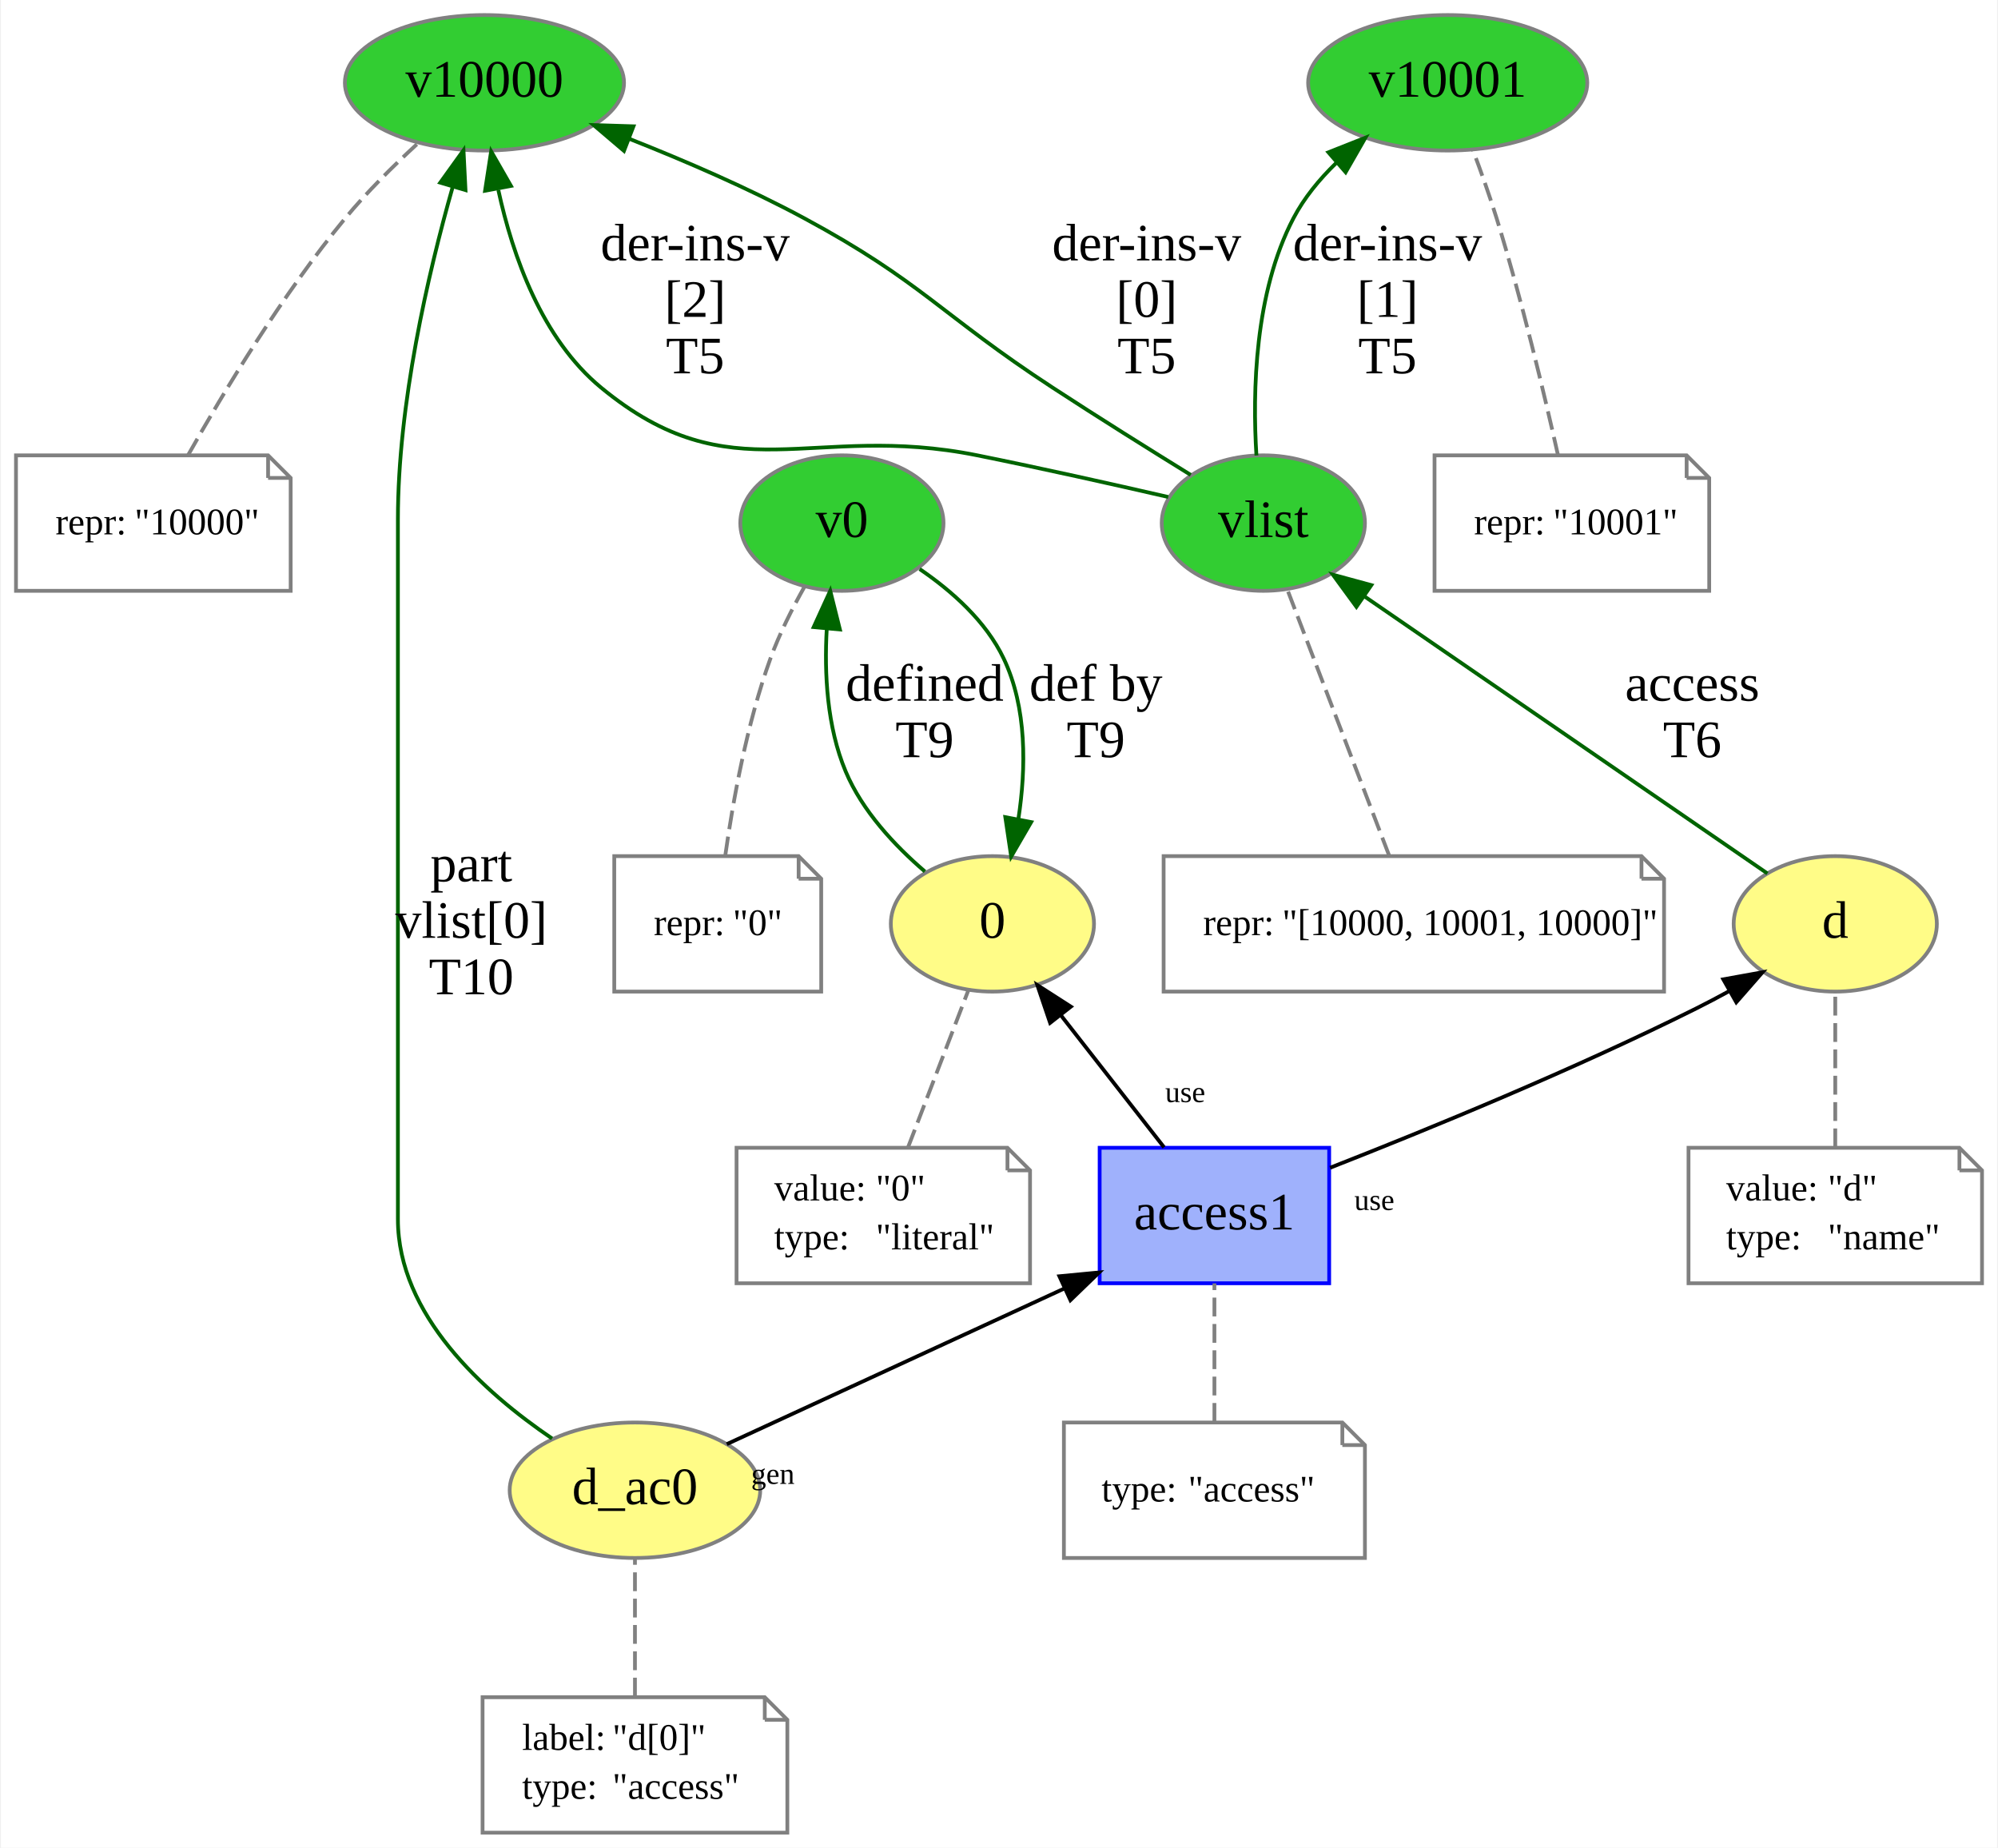
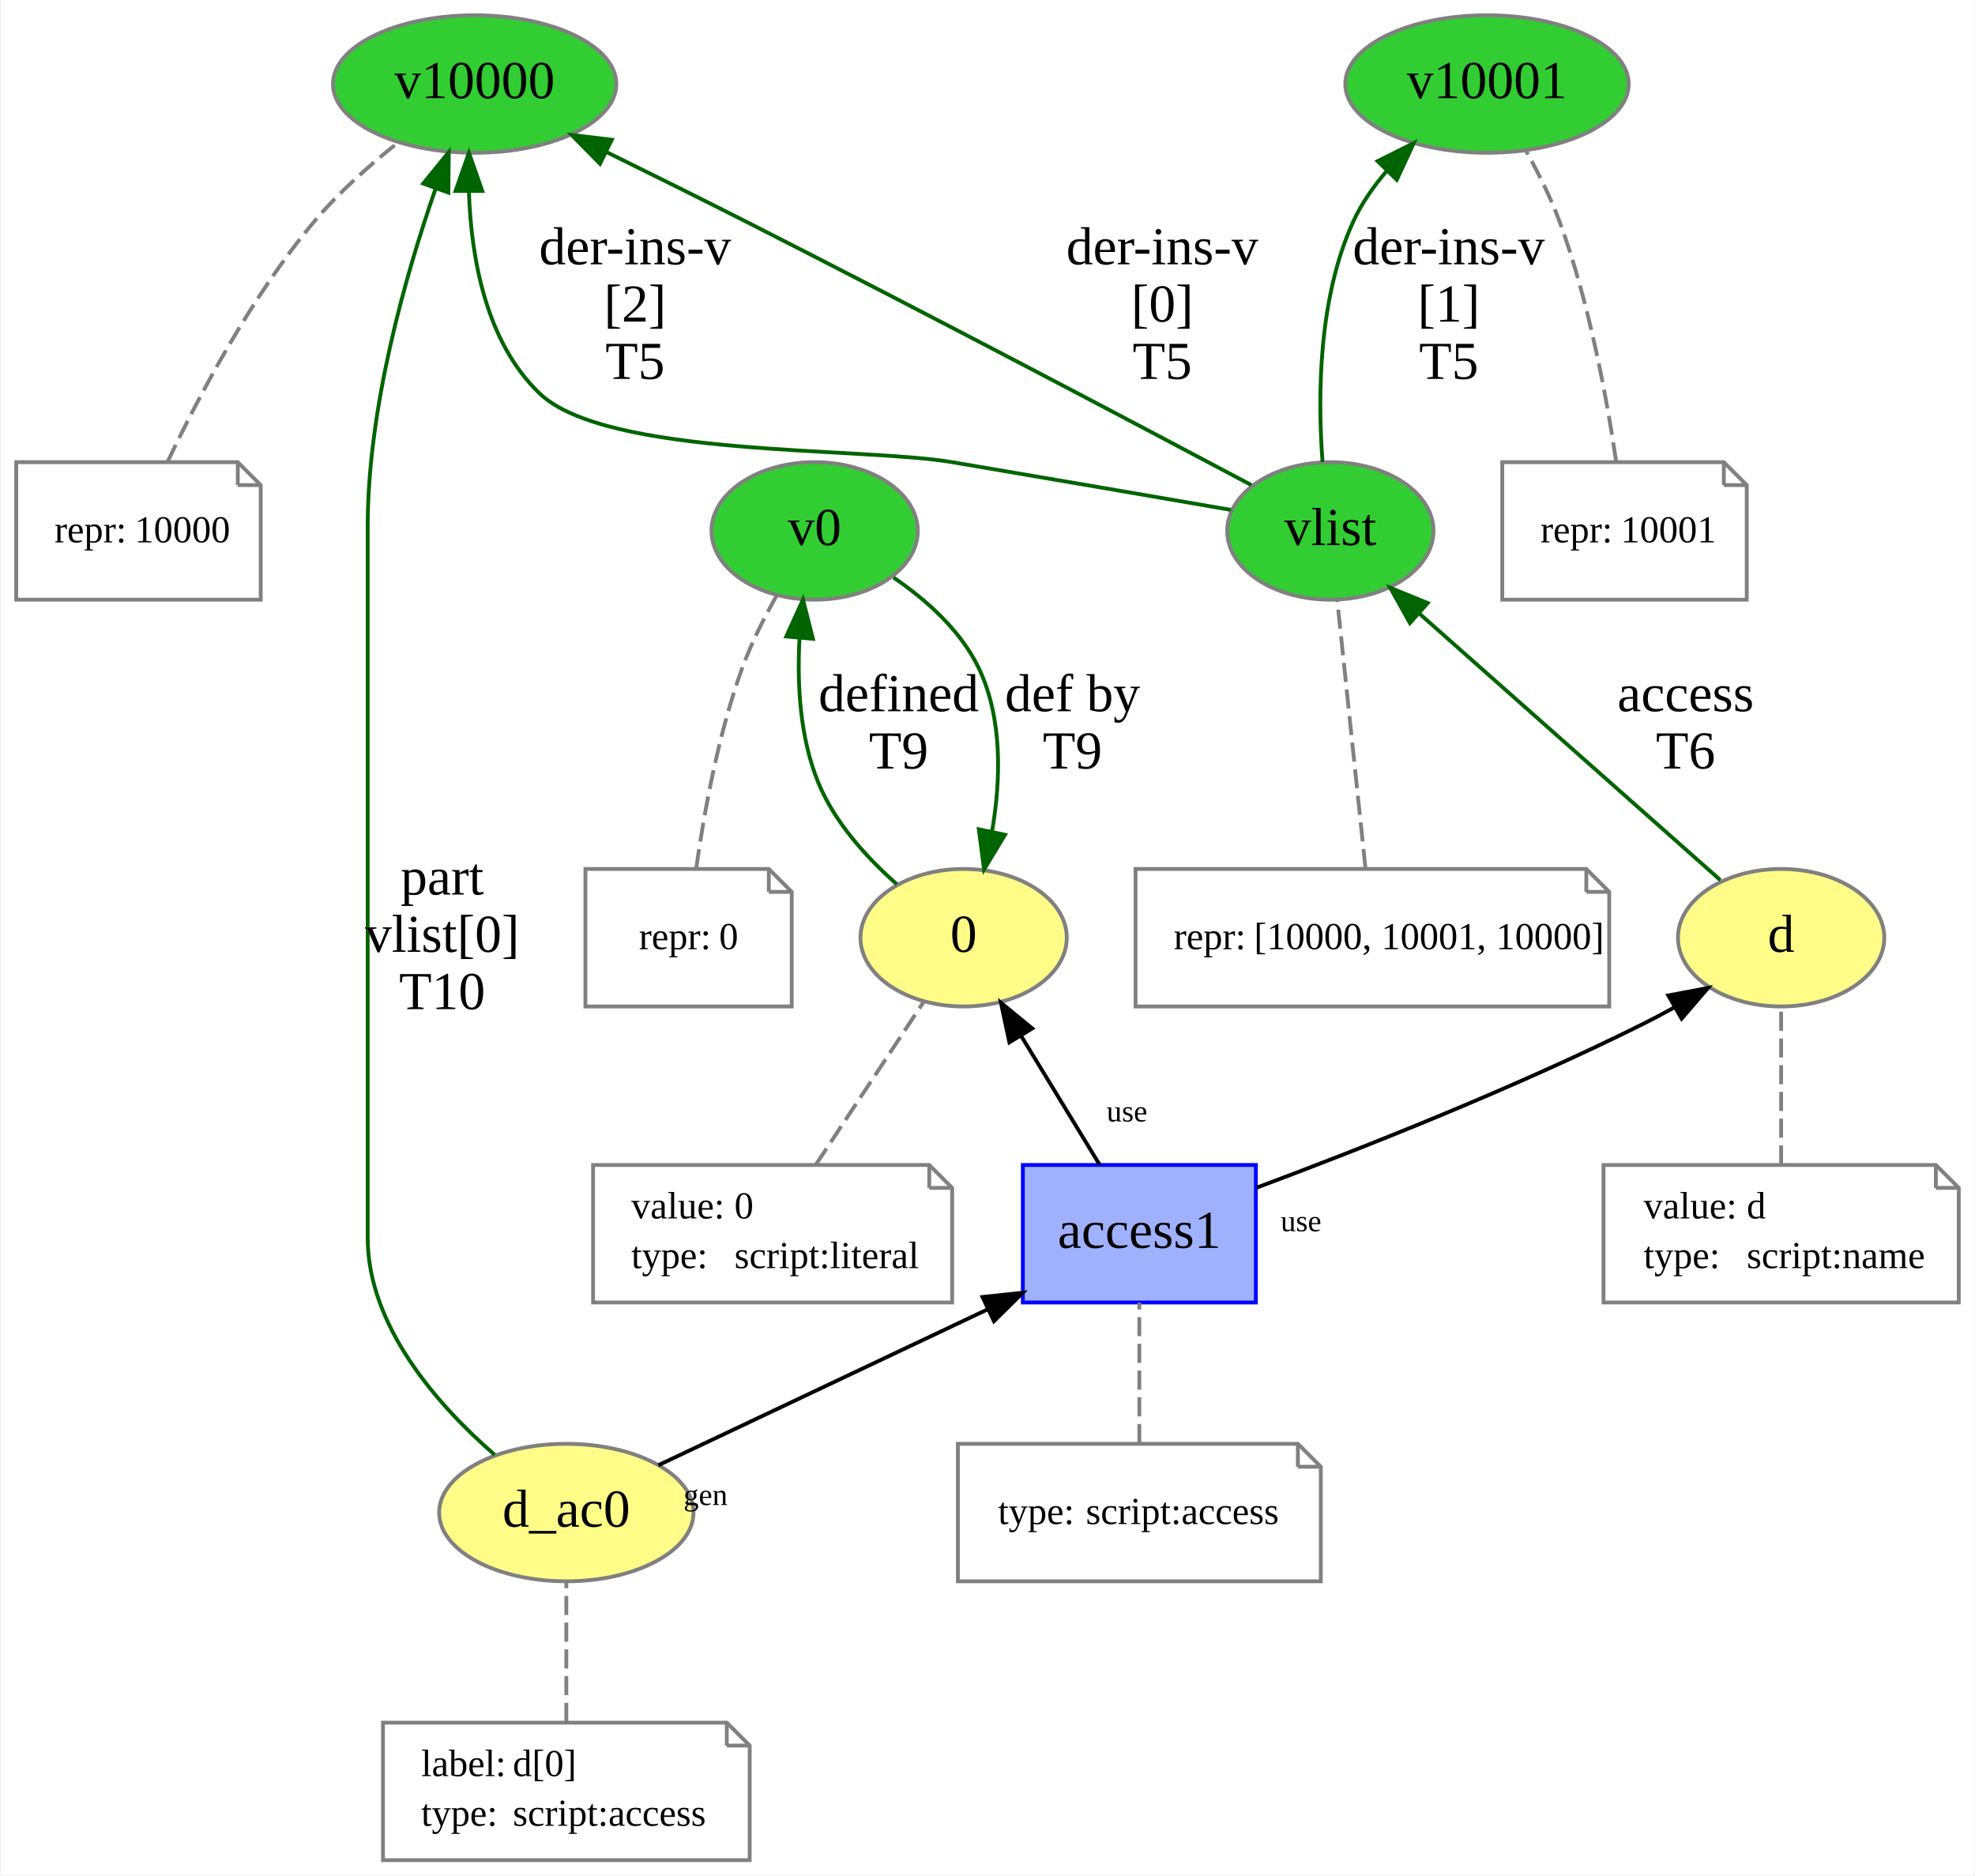
- <svg xmlns="http://www.w3.org/2000/svg" xmlns:xlink="http://www.w3.org/1999/xlink" width="531pt" height="491pt" viewBox="0.00 0.00 530.50 491.00">
+ <svg xmlns="http://www.w3.org/2000/svg" xmlns:xlink="http://www.w3.org/1999/xlink" width="517pt" height="491pt" viewBox="0.00 0.00 516.50 491.00">
  <g id="graph0" class="graph" transform="scale(1 1) rotate(0) translate(4 487)">
-     <polygon fill="white" stroke="none" points="-4,4 -4,-487 526.5,-487 526.5,4 -4,4" />
+     <polygon fill="white" stroke="none" points="-4,4 -4,-487 512.5,-487 512.5,4 -4,4" />
    <g id="node1" class="node">
      <g id="a_node1">
        <a xlink:href="http://example.org/vlist" xlink:title="vlist">
-           <ellipse fill="#32cd32" stroke="#808080" cx="331.5" cy="-348" rx="27" ry="18" />
-           <text text-anchor="middle" x="331.5" y="-344.3" font-family="Times New Roman,serif" font-size="14.00">vlist</text>
+           <ellipse fill="#32cd32" stroke="#808080" cx="344" cy="-348" rx="27" ry="18" />
+           <text text-anchor="middle" x="344" y="-344.3" font-family="Times New Roman,serif" font-size="14.00">vlist</text>
        </a>
      </g>
    </g>
    <g id="node3" class="node">
      <g id="a_node3">
        <a xlink:href="http://example.org/v10000" xlink:title="v10000">
-           <ellipse fill="#32cd32" stroke="#808080" cx="124.5" cy="-465" rx="37.093" ry="18" />
-           <text text-anchor="middle" x="124.5" y="-461.3" font-family="Times New Roman,serif" font-size="14.00">v10000</text>
+           <ellipse fill="#32cd32" stroke="#808080" cx="120" cy="-465" rx="37.093" ry="18" />
+           <text text-anchor="middle" x="120" y="-461.3" font-family="Times New Roman,serif" font-size="14.00">v10000</text>
        </a>
      </g>
    </g>
    <g id="edge4" class="edge">
-       <path fill="none" stroke="darkgreen" d="M312.201,-360.8C301.35,-367.499 287.595,-376.101 275.5,-384 245.774,-403.412 240.75,-412.15 209.5,-429 194.751,-436.953 177.801,-444.27 162.937,-450.135" />
-       <polygon fill="darkgreen" stroke="darkgreen" points="161.584,-446.905 153.515,-453.771 164.104,-453.436 161.584,-446.905" />
-       <text text-anchor="middle" x="300.5" y="-417.8" font-family="Times New Roman,serif" font-size="14.00">der-ins-v</text>
-       <text text-anchor="middle" x="300.5" y="-402.8" font-family="Times New Roman,serif" font-size="14.00">[0]</text>
-       <text text-anchor="middle" x="300.5" y="-387.8" font-family="Times New Roman,serif" font-size="14.00">T5</text>
+       <path fill="none" stroke="darkgreen" d="M323.293,-360.026C293.958,-375.602 238.572,-404.842 191,-429 179.108,-435.039 166.028,-441.53 154.37,-447.262" />
+       <polygon fill="darkgreen" stroke="darkgreen" points="152.812,-444.127 145.375,-451.673 155.895,-450.412 152.812,-444.127" />
+       <text text-anchor="middle" x="300" y="-417.8" font-family="Times New Roman,serif" font-size="14.00">der-ins-v</text>
+       <text text-anchor="middle" x="300" y="-402.8" font-family="Times New Roman,serif" font-size="14.00">[0]</text>
+       <text text-anchor="middle" x="300" y="-387.8" font-family="Times New Roman,serif" font-size="14.00">T5</text>
    </g>
    <g id="edge6" class="edge">
-       <path fill="none" stroke="darkgreen" d="M306.223,-354.933C291.464,-358.327 272.464,-362.577 255.5,-366 211.233,-374.931 190.34,-355.269 155.5,-384 139.798,-396.949 132.026,-418.866 128.193,-436.489" />
-       <polygon fill="darkgreen" stroke="darkgreen" points="124.665,-436.317 126.279,-446.788 131.547,-437.596 124.665,-436.317" />
-       <text text-anchor="middle" x="180.5" y="-417.8" font-family="Times New Roman,serif" font-size="14.00">der-ins-v</text>
-       <text text-anchor="middle" x="180.5" y="-402.8" font-family="Times New Roman,serif" font-size="14.00">[2]</text>
-       <text text-anchor="middle" x="180.5" y="-387.8" font-family="Times New Roman,serif" font-size="14.00">T5</text>
+       <path fill="none" stroke="darkgreen" d="M317.951,-353.509C297.99,-356.956 269.76,-361.811 245,-366 221.01,-370.059 154.581,-367.18 137,-384 122.981,-397.412 119.084,-419.298 118.498,-436.791" />
+       <polygon fill="darkgreen" stroke="darkgreen" points="114.998,-437.001 118.5,-447 121.998,-436.999 114.998,-437.001" />
+       <text text-anchor="middle" x="162" y="-417.8" font-family="Times New Roman,serif" font-size="14.00">der-ins-v</text>
+       <text text-anchor="middle" x="162" y="-402.8" font-family="Times New Roman,serif" font-size="14.00">[2]</text>
+       <text text-anchor="middle" x="162" y="-387.8" font-family="Times New Roman,serif" font-size="14.00">T5</text>
    </g>
    <g id="node5" class="node">
      <g id="a_node5">
        <a xlink:href="http://example.org/v10001" xlink:title="v10001">
-           <ellipse fill="#32cd32" stroke="#808080" cx="380.5" cy="-465" rx="37.093" ry="18" />
-           <text text-anchor="middle" x="380.5" y="-461.3" font-family="Times New Roman,serif" font-size="14.00">v10001</text>
+           <ellipse fill="#32cd32" stroke="#808080" cx="385" cy="-465" rx="37.093" ry="18" />
+           <text text-anchor="middle" x="385" y="-461.3" font-family="Times New Roman,serif" font-size="14.00">v10001</text>
        </a>
      </g>
    </g>
    <g id="edge5" class="edge">
-       <path fill="none" stroke="darkgreen" d="M329.664,-365.964C328.612,-382.908 329.149,-409.211 339.5,-429 342.334,-434.419 346.393,-439.352 350.866,-443.694" />
-       <polygon fill="darkgreen" stroke="darkgreen" points="348.791,-446.527 358.643,-450.424 353.372,-441.234 348.791,-446.527" />
-       <text text-anchor="middle" x="364.5" y="-417.8" font-family="Times New Roman,serif" font-size="14.00">der-ins-v</text>
-       <text text-anchor="middle" x="364.5" y="-402.8" font-family="Times New Roman,serif" font-size="14.00">[1]</text>
-       <text text-anchor="middle" x="364.5" y="-387.8" font-family="Times New Roman,serif" font-size="14.00">T5</text>
+       <path fill="none" stroke="darkgreen" d="M341.954,-366.083C340.688,-382.886 340.766,-408.872 350,-429 352.184,-433.76 355.311,-438.236 358.809,-442.295" />
+       <polygon fill="darkgreen" stroke="darkgreen" points="356.368,-444.806 365.841,-449.55 361.394,-439.934 356.368,-444.806" />
+       <text text-anchor="middle" x="375" y="-417.8" font-family="Times New Roman,serif" font-size="14.00">der-ins-v</text>
+       <text text-anchor="middle" x="375" y="-402.8" font-family="Times New Roman,serif" font-size="14.00">[1]</text>
+       <text text-anchor="middle" x="375" y="-387.8" font-family="Times New Roman,serif" font-size="14.00">T5</text>
    </g>
    <g id="node2" class="node">
-       <polygon fill="none" stroke="gray" points="432,-259.5 305,-259.5 305,-223.5 438,-223.5 438,-253.5 432,-259.5" />
-       <polyline fill="none" stroke="gray" points="432,-259.5 432,-253.5 " />
-       <polyline fill="none" stroke="gray" points="438,-253.5 432,-253.5 " />
-       <text text-anchor="start" x="315.5" y="-238.5" font-family="Times New Roman,serif" font-size="10.00">repr:</text>
-       <text text-anchor="start" x="336.5" y="-238.5" font-family="Times New Roman,serif" font-size="10.00">"[10000, 10001, 10000]"</text>
+       <polygon fill="none" stroke="gray" points="411,-259.5 293,-259.5 293,-223.5 417,-223.5 417,-253.5 411,-259.5" />
+       <polyline fill="none" stroke="gray" points="411,-259.5 411,-253.5 " />
+       <polyline fill="none" stroke="gray" points="417,-253.5 411,-253.5 " />
+       <text text-anchor="start" x="303" y="-238.5" font-family="Times New Roman,serif" font-size="10.00">repr:</text>
+       <text text-anchor="start" x="324" y="-238.5" font-family="Times New Roman,serif" font-size="10.00">[10000, 10001, 10000]</text>
    </g>
    <g id="edge1" class="edge">
-       <path fill="none" stroke="gray" stroke-dasharray="5,2" d="M364.895,-259.756C357.395,-279.35 345.243,-311.095 337.851,-330.409" />
+       <path fill="none" stroke="gray" stroke-dasharray="5,2" d="M353.184,-259.756C351.145,-279.118 347.858,-310.346 345.819,-329.718" />
    </g>
    <g id="node4" class="node">
-       <polygon fill="none" stroke="gray" points="67,-366 0,-366 0,-330 73,-330 73,-360 67,-366" />
-       <polyline fill="none" stroke="gray" points="67,-366 67,-360 " />
-       <polyline fill="none" stroke="gray" points="73,-360 67,-360 " />
-       <text text-anchor="start" x="10.5" y="-345" font-family="Times New Roman,serif" font-size="10.00">repr:</text>
-       <text text-anchor="start" x="31.5" y="-345" font-family="Times New Roman,serif" font-size="10.00">"10000"</text>
+       <polygon fill="none" stroke="gray" points="58,-366 0,-366 0,-330 64,-330 64,-360 58,-366" />
+       <polyline fill="none" stroke="gray" points="58,-366 58,-360 " />
+       <polyline fill="none" stroke="gray" points="64,-360 58,-360 " />
+       <text text-anchor="start" x="10" y="-345" font-family="Times New Roman,serif" font-size="10.00">repr:</text>
+       <text text-anchor="start" x="31" y="-345" font-family="Times New Roman,serif" font-size="10.00">10000</text>
    </g>
    <g id="edge2" class="edge">
-       <path fill="none" stroke="gray" stroke-dasharray="5,2" d="M45.734,-366.056C55.188,-382.837 70.823,-408.808 87.5,-429 93.243,-435.954 100.284,-442.923 106.676,-448.791" />
+       <path fill="none" stroke="gray" stroke-dasharray="5,2" d="M39.597,-366.034C47.661,-383.033 61.507,-409.377 78,-429 84.351,-436.557 92.474,-443.75 99.88,-449.628" />
    </g>
    <g id="node6" class="node">
-       <polygon fill="none" stroke="gray" points="444,-366 377,-366 377,-330 450,-330 450,-360 444,-366" />
-       <polyline fill="none" stroke="gray" points="444,-366 444,-360 " />
-       <polyline fill="none" stroke="gray" points="450,-360 444,-360 " />
-       <text text-anchor="start" x="387.5" y="-345" font-family="Times New Roman,serif" font-size="10.00">repr:</text>
-       <text text-anchor="start" x="408.5" y="-345" font-family="Times New Roman,serif" font-size="10.00">"10001"</text>
+       <polygon fill="none" stroke="gray" points="447,-366 389,-366 389,-330 453,-330 453,-360 447,-366" />
+       <polyline fill="none" stroke="gray" points="447,-366 447,-360 " />
+       <polyline fill="none" stroke="gray" points="453,-360 447,-360 " />
+       <text text-anchor="start" x="399" y="-345" font-family="Times New Roman,serif" font-size="10.00">repr:</text>
+       <text text-anchor="start" x="420" y="-345" font-family="Times New Roman,serif" font-size="10.00">10001</text>
    </g>
    <g id="edge3" class="edge">
-       <path fill="none" stroke="gray" stroke-dasharray="5,2" d="M409.823,-366.006C406.165,-382.305 400.149,-407.529 393.5,-429 391.659,-434.944 389.371,-441.352 387.23,-447.04" />
+       <path fill="none" stroke="gray" stroke-dasharray="5,2" d="M418.8,-366.255C416.361,-382.734 411.714,-408.085 404,-429 401.703,-435.227 398.457,-441.706 395.297,-447.372" />
    </g>
    <g id="node7" class="node">
      <g id="a_node7">
        <a xlink:href="http://example.org/d" xlink:title="d">
-           <ellipse fill="#fffc87" stroke="#808080" cx="483.5" cy="-241.5" rx="27" ry="18" />
-           <text text-anchor="middle" x="483.5" y="-237.8" font-family="Times New Roman,serif" font-size="14.00">d</text>
+           <ellipse fill="#fffc87" stroke="#808080" cx="462" cy="-241.5" rx="27" ry="18" />
+           <text text-anchor="middle" x="462" y="-237.8" font-family="Times New Roman,serif" font-size="14.00">d</text>
        </a>
      </g>
    </g>
    <g id="edge8" class="edge">
-       <path fill="none" stroke="darkgreen" d="M465.467,-254.898C438.984,-273.104 389.383,-307.205 358.532,-328.416" />
-       <polygon fill="darkgreen" stroke="darkgreen" points="356.241,-325.743 349.984,-334.292 360.207,-331.511 356.241,-325.743" />
-       <text text-anchor="middle" x="445.5" y="-300.8" font-family="Times New Roman,serif" font-size="14.00">access</text>
-       <text text-anchor="middle" x="445.5" y="-285.8" font-family="Times New Roman,serif" font-size="14.00">T6</text>
+       <path fill="none" stroke="darkgreen" d="M446.086,-256.593C425.828,-274.534 390.668,-305.671 367.366,-326.307" />
+       <polygon fill="darkgreen" stroke="darkgreen" points="364.828,-323.88 359.662,-333.13 369.469,-329.12 364.828,-323.88" />
+       <text text-anchor="middle" x="437" y="-300.8" font-family="Times New Roman,serif" font-size="14.00">access</text>
+       <text text-anchor="middle" x="437" y="-285.8" font-family="Times New Roman,serif" font-size="14.00">T6</text>
    </g>
    <g id="node8" class="node">
-       <polygon fill="none" stroke="gray" points="516.5,-182 444.5,-182 444.5,-146 522.5,-146 522.5,-176 516.5,-182" />
-       <polyline fill="none" stroke="gray" points="516.5,-182 516.5,-176 " />
-       <polyline fill="none" stroke="gray" points="522.5,-176 516.5,-176 " />
-       <text text-anchor="start" x="454.5" y="-168" font-family="Times New Roman,serif" font-size="10.00">value:</text>
-       <text text-anchor="start" x="481.5" y="-168" font-family="Times New Roman,serif" font-size="10.00">"d"</text>
-       <text text-anchor="start" x="454.5" y="-155" font-family="Times New Roman,serif" font-size="10.00">type:</text>
-       <text text-anchor="start" x="481.5" y="-155" font-family="Times New Roman,serif" font-size="10.00">"name"</text>
+       <polygon fill="none" stroke="gray" points="502.5,-182 415.5,-182 415.5,-146 508.5,-146 508.5,-176 502.5,-182" />
+       <polyline fill="none" stroke="gray" points="502.5,-182 502.5,-176 " />
+       <polyline fill="none" stroke="gray" points="508.5,-176 502.5,-176 " />
+       <text text-anchor="start" x="426" y="-168" font-family="Times New Roman,serif" font-size="10.00">value:</text>
+       <text text-anchor="start" x="453" y="-168" font-family="Times New Roman,serif" font-size="10.00">d</text>
+       <text text-anchor="start" x="426" y="-155" font-family="Times New Roman,serif" font-size="10.00">type:</text>
+       <text text-anchor="start" x="453" y="-155" font-family="Times New Roman,serif" font-size="10.00">script:name</text>
    </g>
    <g id="edge7" class="edge">
-       <path fill="none" stroke="gray" stroke-dasharray="5,2" d="M483.5,-182.132C483.5,-194.488 483.5,-211.095 483.5,-223.436" />
+       <path fill="none" stroke="gray" stroke-dasharray="5,2" d="M462,-182.132C462,-194.488 462,-211.095 462,-223.436" />
    </g>
    <g id="node9" class="node">
      <g id="a_node9">
        <a xlink:href="http://example.org/0" xlink:title="0">
-           <ellipse fill="#fffc87" stroke="#808080" cx="259.5" cy="-241.5" rx="27" ry="18" />
-           <text text-anchor="middle" x="259.5" y="-237.8" font-family="Times New Roman,serif" font-size="14.00">0</text>
+           <ellipse fill="#fffc87" stroke="#808080" cx="248" cy="-241.5" rx="27" ry="18" />
+           <text text-anchor="middle" x="248" y="-237.8" font-family="Times New Roman,serif" font-size="14.00">0</text>
        </a>
      </g>
    </g>
    <g id="node11" class="node">
      <g id="a_node11">
        <a xlink:href="http://example.org/v0" xlink:title="v0">
-           <ellipse fill="#32cd32" stroke="#808080" cx="219.5" cy="-348" rx="27" ry="18" />
-           <text text-anchor="middle" x="219.5" y="-344.3" font-family="Times New Roman,serif" font-size="14.00">v0</text>
+           <ellipse fill="#32cd32" stroke="#808080" cx="209" cy="-348" rx="27" ry="18" />
+           <text text-anchor="middle" x="209" y="-344.3" font-family="Times New Roman,serif" font-size="14.00">v0</text>
        </a>
      </g>
    </g>
    <g id="edge11" class="edge">
-       <path fill="none" stroke="darkgreen" d="M241.554,-255.418C233.529,-262.302 224.899,-271.514 220.5,-282 215.536,-293.833 214.784,-307.976 215.482,-320.044" />
-       <polygon fill="darkgreen" stroke="darkgreen" points="211.997,-320.367 216.399,-330.004 218.967,-319.725 211.997,-320.367" />
-       <text text-anchor="middle" x="241.5" y="-300.8" font-family="Times New Roman,serif" font-size="14.00">defined</text>
-       <text text-anchor="middle" x="241.5" y="-285.8" font-family="Times New Roman,serif" font-size="14.00">T9</text>
+       <path fill="none" stroke="darkgreen" d="M230.506,-255.509C222.684,-262.414 214.276,-271.618 210,-282 205.162,-293.745 204.385,-307.726 205.033,-319.707" />
+       <polygon fill="darkgreen" stroke="darkgreen" points="201.579,-320.377 205.953,-330.026 208.551,-319.755 201.579,-320.377" />
+       <text text-anchor="middle" x="231" y="-300.8" font-family="Times New Roman,serif" font-size="14.00">defined</text>
+       <text text-anchor="middle" x="231" y="-285.8" font-family="Times New Roman,serif" font-size="14.00">T9</text>
    </g>
    <g id="node10" class="node">
-       <polygon fill="none" stroke="gray" points="263.5,-182 191.5,-182 191.5,-146 269.5,-146 269.5,-176 263.5,-182" />
-       <polyline fill="none" stroke="gray" points="263.5,-182 263.5,-176 " />
-       <polyline fill="none" stroke="gray" points="269.5,-176 263.5,-176 " />
-       <text text-anchor="start" x="201.5" y="-168" font-family="Times New Roman,serif" font-size="10.00">value:</text>
-       <text text-anchor="start" x="228.5" y="-168" font-family="Times New Roman,serif" font-size="10.00">"0"</text>
-       <text text-anchor="start" x="201.5" y="-155" font-family="Times New Roman,serif" font-size="10.00">type:</text>
-       <text text-anchor="start" x="228.5" y="-155" font-family="Times New Roman,serif" font-size="10.00">"literal"</text>
+       <polygon fill="none" stroke="gray" points="239,-182 151,-182 151,-146 245,-146 245,-176 239,-182" />
+       <polyline fill="none" stroke="gray" points="239,-182 239,-176 " />
+       <polyline fill="none" stroke="gray" points="245,-176 239,-176 " />
+       <text text-anchor="start" x="161" y="-168" font-family="Times New Roman,serif" font-size="10.00">value:</text>
+       <text text-anchor="start" x="188" y="-168" font-family="Times New Roman,serif" font-size="10.00">0</text>
+       <text text-anchor="start" x="161" y="-155" font-family="Times New Roman,serif" font-size="10.00">type:</text>
+       <text text-anchor="start" x="188" y="-155" font-family="Times New Roman,serif" font-size="10.00">script:literal</text>
    </g>
    <g id="edge9" class="edge">
-       <path fill="none" stroke="gray" stroke-dasharray="5,2" d="M237.081,-182.132C241.893,-194.662 248.385,-211.564 253.145,-223.955" />
+       <path fill="none" stroke="gray" stroke-dasharray="5,2" d="M209.346,-182.132C217.817,-194.923 229.305,-212.27 237.552,-224.723" />
    </g>
    <g id="edge12" class="edge">
-       <path fill="none" stroke="darkgreen" d="M240.164,-335.788C248.746,-329.935 257.788,-321.91 262.5,-312 268.72,-298.918 268.453,-282.839 266.412,-269.443" />
-       <polygon fill="darkgreen" stroke="darkgreen" points="269.804,-268.546 264.486,-259.383 262.929,-269.862 269.804,-268.546" />
-       <text text-anchor="middle" x="287" y="-300.8" font-family="Times New Roman,serif" font-size="14.00">def by</text>
-       <text text-anchor="middle" x="287" y="-285.8" font-family="Times New Roman,serif" font-size="14.00">T9</text>
+       <path fill="none" stroke="darkgreen" d="M229.664,-335.788C238.246,-329.935 247.288,-321.91 252,-312 258.224,-298.909 257.738,-282.829 255.463,-269.435" />
+       <polygon fill="darkgreen" stroke="darkgreen" points="258.831,-268.443 253.35,-259.377 251.981,-269.883 258.831,-268.443" />
+       <text text-anchor="middle" x="276.5" y="-300.8" font-family="Times New Roman,serif" font-size="14.00">def by</text>
+       <text text-anchor="middle" x="276.5" y="-285.8" font-family="Times New Roman,serif" font-size="14.00">T9</text>
    </g>
    <g id="node12" class="node">
-       <polygon fill="none" stroke="gray" points="208,-259.5 159,-259.5 159,-223.5 214,-223.5 214,-253.5 208,-259.5" />
-       <polyline fill="none" stroke="gray" points="208,-259.5 208,-253.5 " />
-       <polyline fill="none" stroke="gray" points="214,-253.5 208,-253.5 " />
-       <text text-anchor="start" x="169.5" y="-238.5" font-family="Times New Roman,serif" font-size="10.00">repr:</text>
-       <text text-anchor="start" x="190.5" y="-238.5" font-family="Times New Roman,serif" font-size="10.00">"0"</text>
+       <polygon fill="none" stroke="gray" points="197,-259.5 149,-259.5 149,-223.5 203,-223.5 203,-253.5 197,-259.5" />
+       <polyline fill="none" stroke="gray" points="197,-259.5 197,-253.5 " />
+       <polyline fill="none" stroke="gray" points="203,-253.5 197,-253.5 " />
+       <text text-anchor="start" x="163" y="-238.5" font-family="Times New Roman,serif" font-size="10.00">repr:</text>
+       <text text-anchor="start" x="184" y="-238.5" font-family="Times New Roman,serif" font-size="10.00">0</text>
    </g>
    <g id="edge10" class="edge">
-       <path fill="none" stroke="gray" stroke-dasharray="5,2" d="M188.515,-259.74C190.528,-274.045 194.245,-294.76 200.5,-312 202.858,-318.499 206.273,-325.262 209.56,-331.09" />
+       <path fill="none" stroke="gray" stroke-dasharray="5,2" d="M178.015,-259.74C180.028,-274.045 183.745,-294.76 190,-312 192.358,-318.499 195.773,-325.262 199.06,-331.09" />
    </g>
    <g id="node13" class="node">
      <g id="a_node13">
        <a xlink:href="http://example.org/d_ac0" xlink:title="d_ac0">
-           <ellipse fill="#fffc87" stroke="#808080" cx="164.5" cy="-91" rx="33.295" ry="18" />
-           <text text-anchor="middle" x="164.5" y="-87.3" font-family="Times New Roman,serif" font-size="14.00">d_ac0</text>
+           <ellipse fill="#fffc87" stroke="#808080" cx="144" cy="-91" rx="33.295" ry="18" />
+           <text text-anchor="middle" x="144" y="-87.3" font-family="Times New Roman,serif" font-size="14.00">d_ac0</text>
        </a>
      </g>
    </g>
    <g id="edge14" class="edge">
-       <path fill="none" stroke="darkgreen" d="M142.466,-104.746C124.298,-117.083 101.5,-137.622 101.5,-163 101.5,-163 101.5,-163 101.5,-349 101.5,-379.722 109.49,-414.181 116.052,-437.297" />
-       <polygon fill="darkgreen" stroke="darkgreen" points="112.747,-438.464 118.932,-447.066 119.461,-436.485 112.747,-438.464" />
-       <text text-anchor="middle" x="121" y="-252.8" font-family="Times New Roman,serif" font-size="14.00">part</text>
-       <text text-anchor="middle" x="121" y="-237.8" font-family="Times New Roman,serif" font-size="14.00">vlist[0]</text>
-       <text text-anchor="middle" x="121" y="-222.8" font-family="Times New Roman,serif" font-size="14.00">T10</text>
+       <path fill="none" stroke="darkgreen" d="M125.227,-106.134C110.332,-119.1 92,-139.776 92,-163 92,-163 92,-163 92,-349 92,-380.145 101.815,-414.723 109.823,-437.751" />
+       <polygon fill="darkgreen" stroke="darkgreen" points="106.535,-438.949 113.222,-447.167 113.119,-436.573 106.535,-438.949" />
+       <text text-anchor="middle" x="111.5" y="-252.8" font-family="Times New Roman,serif" font-size="14.00">part</text>
+       <text text-anchor="middle" x="111.5" y="-237.8" font-family="Times New Roman,serif" font-size="14.00">vlist[0]</text>
+       <text text-anchor="middle" x="111.5" y="-222.8" font-family="Times New Roman,serif" font-size="14.00">T10</text>
    </g>
    <g id="node15" class="node">
      <g id="a_node15">
        <a xlink:href="http://example.org/access1" xlink:title="access1">
-           <polygon fill="#9fb1fc" stroke="#0000ff" points="349,-182 288,-182 288,-146 349,-146 349,-182" />
-           <text text-anchor="middle" x="318.5" y="-160.3" font-family="Times New Roman,serif" font-size="14.00">access1</text>
+           <polygon fill="#9fb1fc" stroke="#0000ff" points="324.5,-182 263.5,-182 263.5,-146 324.5,-146 324.5,-182" />
+           <text text-anchor="middle" x="294" y="-160.3" font-family="Times New Roman,serif" font-size="14.00">access1</text>
        </a>
      </g>
    </g>
    <g id="edge18" class="edge">
-       <path fill="none" stroke="black" d="M188.902,-103.25C212.98,-114.351 250.204,-131.513 278.591,-144.6" />
-       <polygon fill="black" stroke="black" points="277.3,-147.859 287.847,-148.868 280.231,-141.503 277.3,-147.859" />
-       <text text-anchor="middle" x="201.152" y="-92.693" font-family="Times New Roman,serif" font-size="8.00">gen</text>
+       <path fill="none" stroke="black" d="M168.1,-103.407C191.287,-114.383 226.765,-131.175 254.156,-144.141" />
+       <polygon fill="black" stroke="black" points="252.938,-147.436 263.474,-148.551 255.933,-141.109 252.938,-147.436" />
+       <text text-anchor="middle" x="180.437" y="-92.975" font-family="Times New Roman,serif" font-size="8.00">gen</text>
    </g>
    <g id="node14" class="node">
-       <polygon fill="none" stroke="gray" points="199,-36 124,-36 124,-0 205,-0 205,-30 199,-36" />
-       <polyline fill="none" stroke="gray" points="199,-36 199,-30 " />
-       <polyline fill="none" stroke="gray" points="205,-30 199,-30 " />
-       <text text-anchor="start" x="134.5" y="-22" font-family="Times New Roman,serif" font-size="10.00">label:</text>
-       <text text-anchor="start" x="158.5" y="-22" font-family="Times New Roman,serif" font-size="10.00">"d[0]"</text>
-       <text text-anchor="start" x="134.5" y="-9" font-family="Times New Roman,serif" font-size="10.00">type:</text>
-       <text text-anchor="start" x="158.5" y="-9" font-family="Times New Roman,serif" font-size="10.00">"access"</text>
+       <polygon fill="none" stroke="gray" points="186,-36 96,-36 96,-0 192,-0 192,-30 186,-36" />
+       <polyline fill="none" stroke="gray" points="186,-36 186,-30 " />
+       <polyline fill="none" stroke="gray" points="192,-30 186,-30 " />
+       <text text-anchor="start" x="106" y="-22" font-family="Times New Roman,serif" font-size="10.00">label:</text>
+       <text text-anchor="start" x="130" y="-22" font-family="Times New Roman,serif" font-size="10.00">d[0]</text>
+       <text text-anchor="start" x="106" y="-9" font-family="Times New Roman,serif" font-size="10.00">type:</text>
+       <text text-anchor="start" x="130" y="-9" font-family="Times New Roman,serif" font-size="10.00">script:access</text>
    </g>
    <g id="edge13" class="edge">
-       <path fill="none" stroke="gray" stroke-dasharray="5,2" d="M164.5,-36.187C164.5,-47.35 164.5,-61.84 164.5,-72.971" />
+       <path fill="none" stroke="gray" stroke-dasharray="5,2" d="M144,-36.187C144,-47.35 144,-61.84 144,-72.971" />
    </g>
    <g id="edge16" class="edge">
-       <path fill="none" stroke="black" d="M349.25,-176.697C375.49,-186.979 414.02,-202.794 446.5,-219 449.425,-220.459 452.438,-222.052 455.421,-223.69" />
-       <polygon fill="black" stroke="black" points="453.743,-226.761 464.169,-228.646 457.194,-220.671 453.743,-226.761" />
-       <text text-anchor="middle" x="360.996" y="-165.468" font-family="Times New Roman,serif" font-size="8.00">use</text>
+       <path fill="none" stroke="black" d="M324.719,-176.067C351.846,-186.191 392.222,-202.124 426,-219 428.625,-220.312 431.316,-221.743 433.988,-223.225" />
+       <polygon fill="black" stroke="black" points="432.457,-226.383 442.868,-228.351 435.957,-220.32 432.457,-226.383" />
+       <text text-anchor="middle" x="336.315" y="-164.653" font-family="Times New Roman,serif" font-size="8.00">use</text>
    </g>
    <g id="edge17" class="edge">
-       <path fill="none" stroke="black" d="M305.112,-182.132C297.038,-192.464 286.642,-205.767 277.814,-217.064" />
-       <polygon fill="black" stroke="black" points="274.834,-215.194 271.434,-225.229 280.349,-219.504 274.834,-215.194" />
-       <text text-anchor="middle" x="310.73" y="-194.14" font-family="Times New Roman,serif" font-size="8.00">use</text>
+       <path fill="none" stroke="black" d="M283.562,-182.132C277.515,-192.057 269.797,-204.725 263.097,-215.721" />
+       <polygon fill="black" stroke="black" points="259.982,-214.107 257.768,-224.468 265.96,-217.749 259.982,-214.107" />
+       <text text-anchor="middle" x="290.753" y="-193.396" font-family="Times New Roman,serif" font-size="8.00">use</text>
    </g>
    <g id="node16" class="node">
-       <polygon fill="none" stroke="gray" points="352.5,-109 278.5,-109 278.5,-73 358.5,-73 358.5,-103 352.5,-109" />
-       <polyline fill="none" stroke="gray" points="352.5,-109 352.5,-103 " />
-       <polyline fill="none" stroke="gray" points="358.5,-103 352.5,-103 " />
-       <text text-anchor="start" x="288.5" y="-88" font-family="Times New Roman,serif" font-size="10.00">type:</text>
-       <text text-anchor="start" x="311.5" y="-88" font-family="Times New Roman,serif" font-size="10.00">"access"</text>
+       <polygon fill="none" stroke="gray" points="335.5,-109 246.5,-109 246.5,-73 341.5,-73 341.5,-103 335.5,-109" />
+       <polyline fill="none" stroke="gray" points="335.5,-109 335.5,-103 " />
+       <polyline fill="none" stroke="gray" points="341.5,-103 335.5,-103 " />
+       <text text-anchor="start" x="257" y="-88" font-family="Times New Roman,serif" font-size="10.00">type:</text>
+       <text text-anchor="start" x="280" y="-88" font-family="Times New Roman,serif" font-size="10.00">script:access</text>
    </g>
    <g id="edge15" class="edge">
-       <path fill="none" stroke="gray" stroke-dasharray="5,2" d="M318.5,-109.187C318.5,-120.35 318.5,-134.84 318.5,-145.971" />
+       <path fill="none" stroke="gray" stroke-dasharray="5,2" d="M294,-109.187C294,-120.35 294,-134.84 294,-145.971" />
    </g>
  </g>
</svg>
